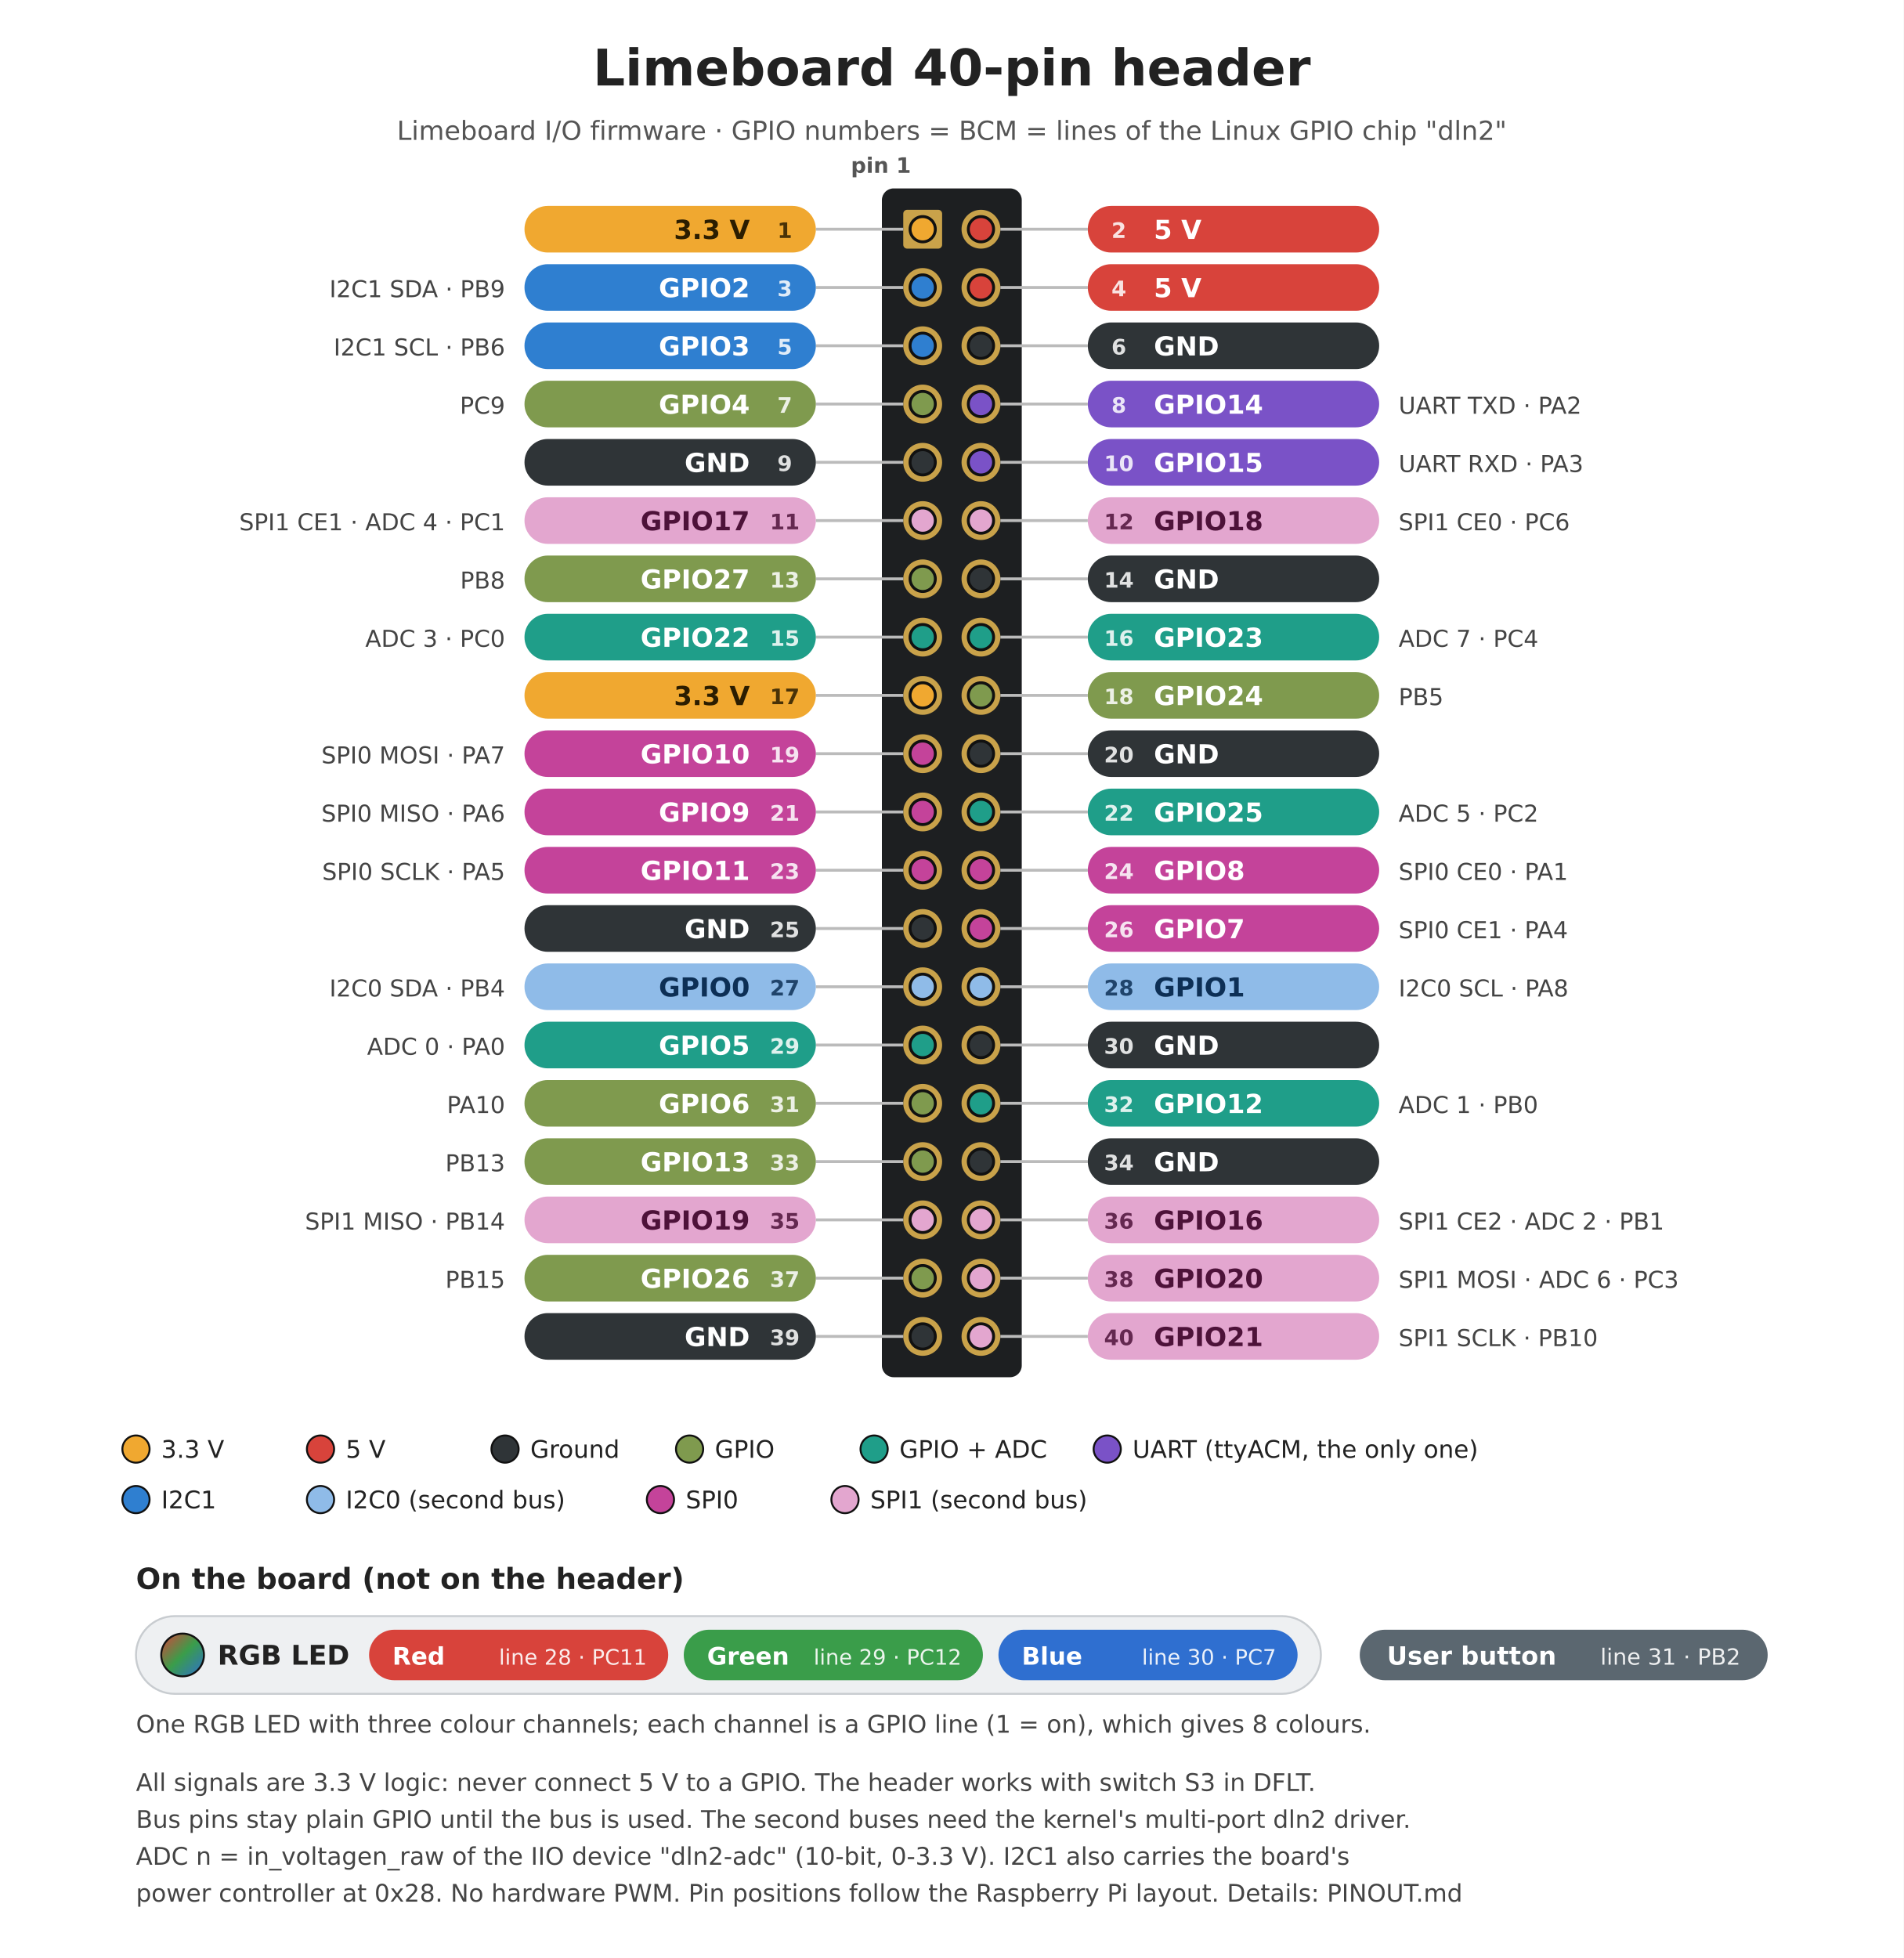
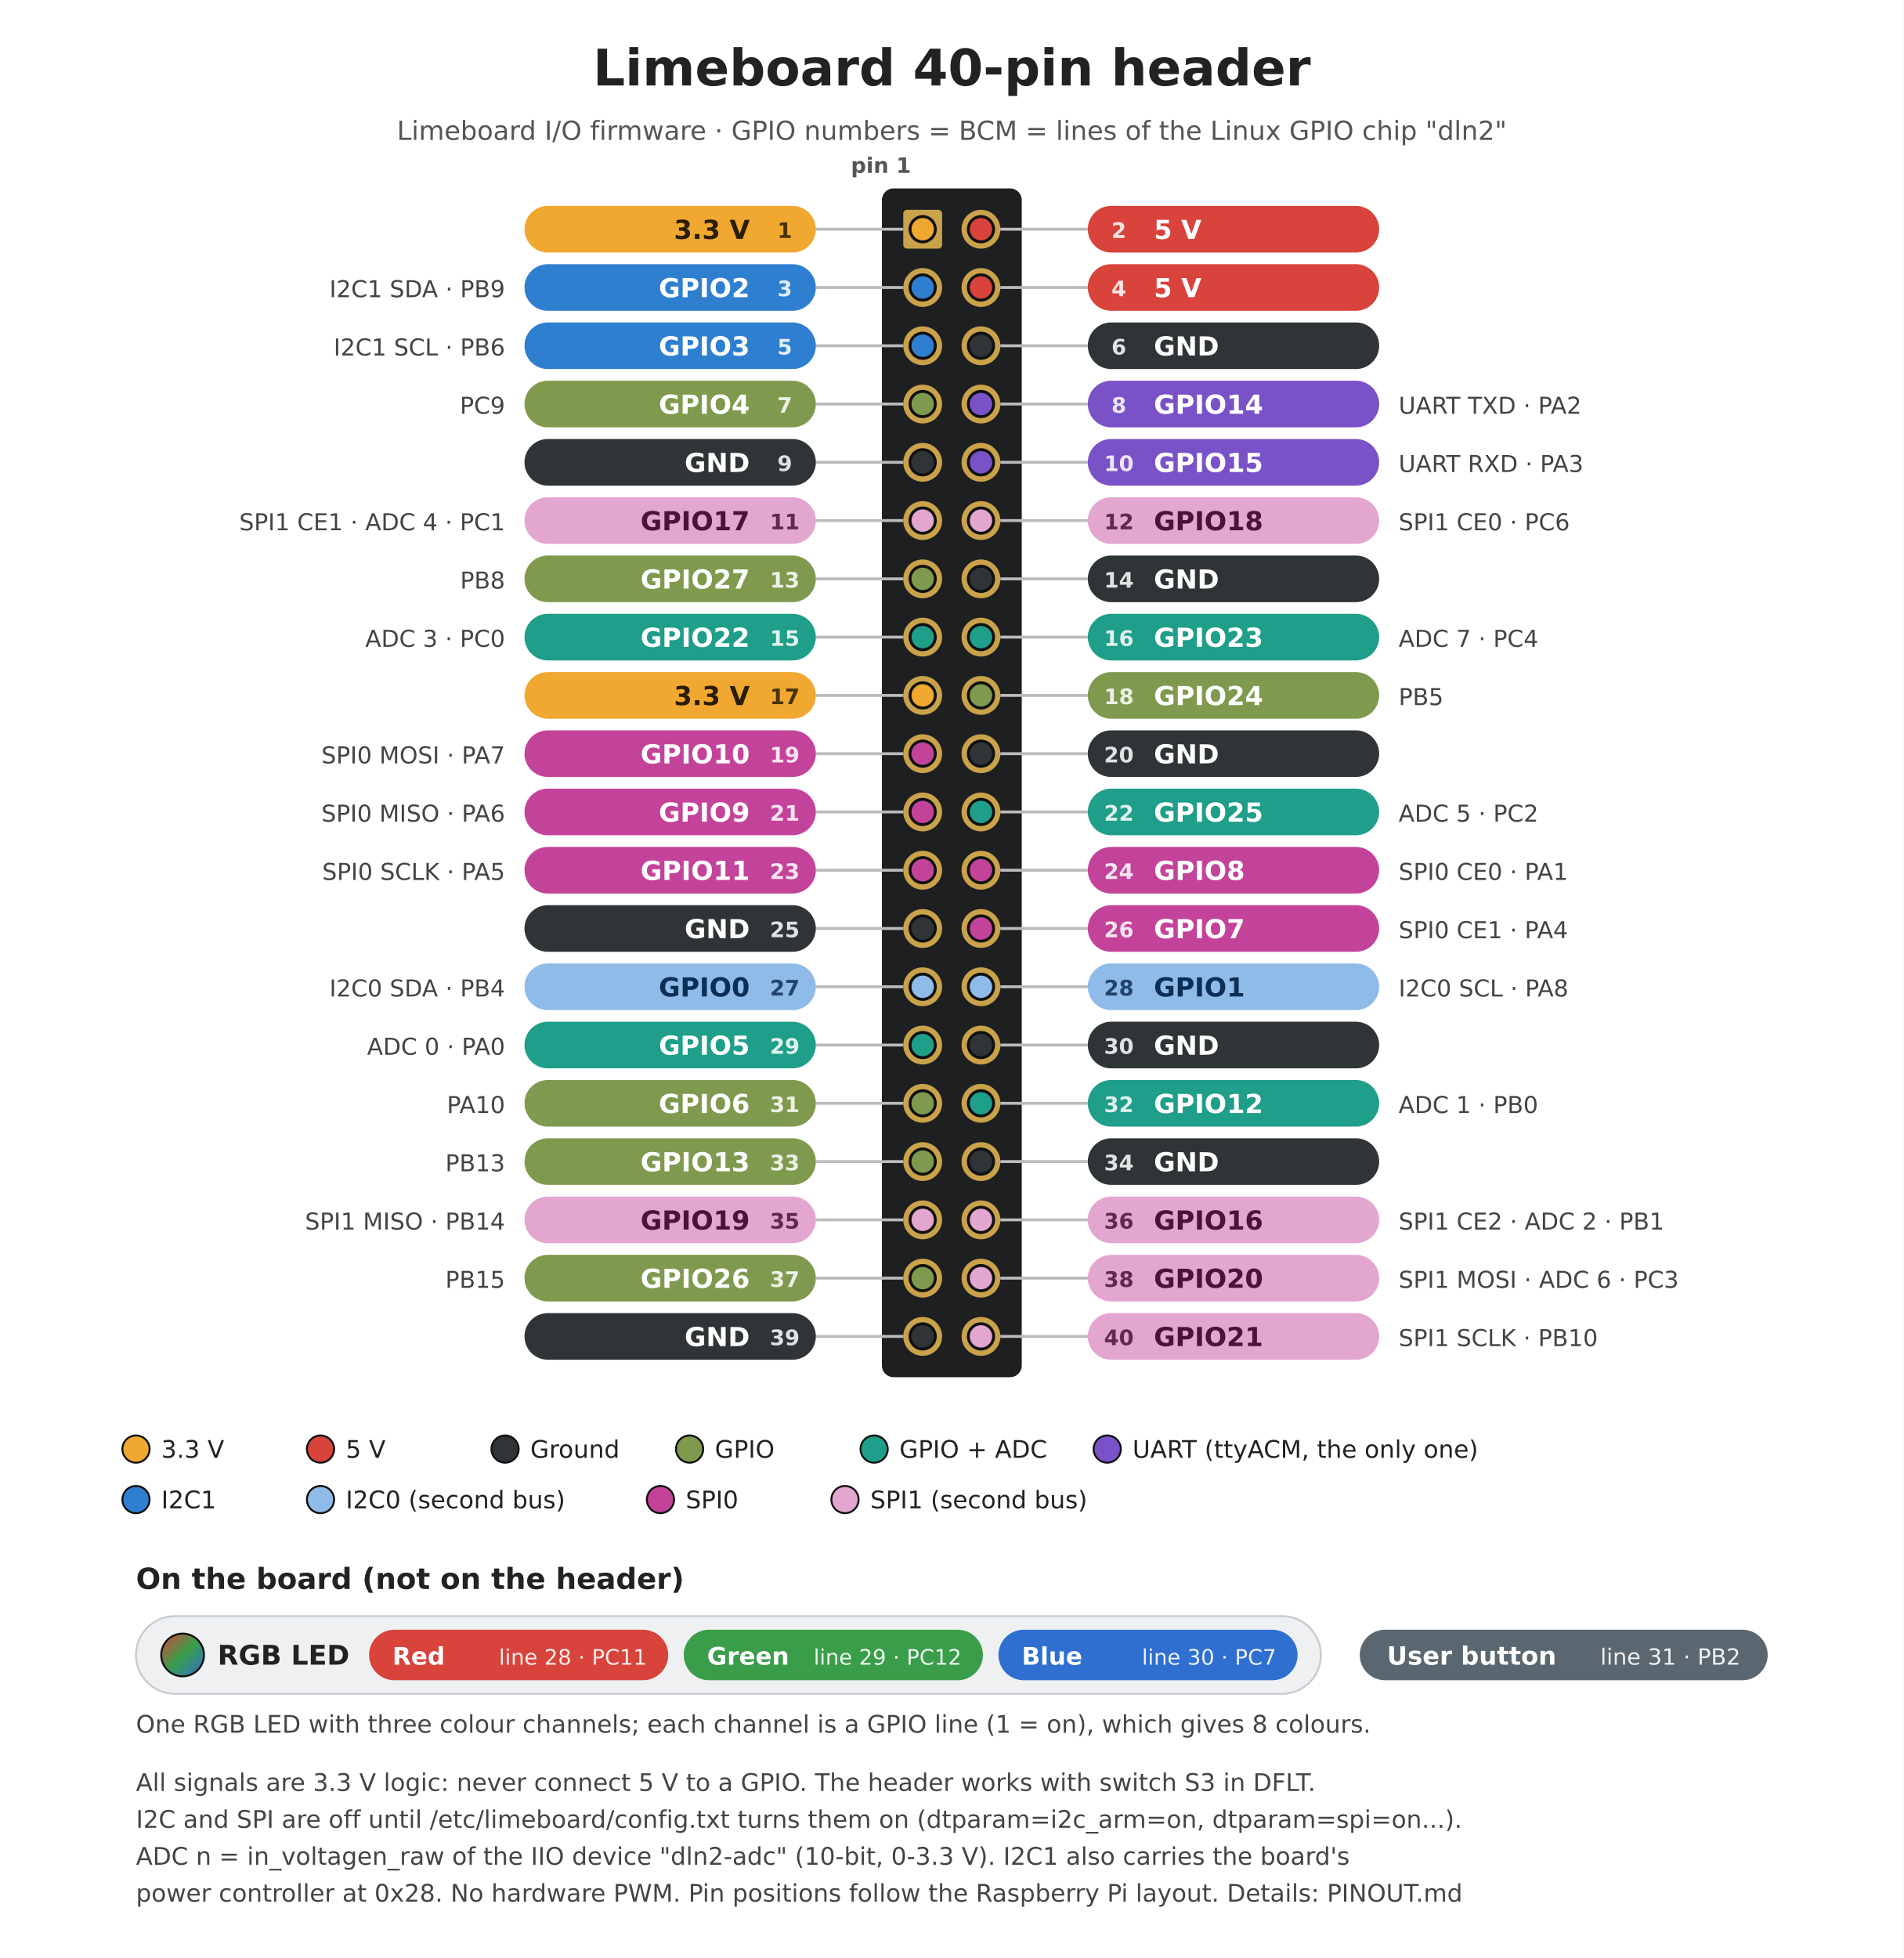
<svg xmlns="http://www.w3.org/2000/svg" width="980" height="1008" viewBox="0 0 980 1008">
  <rect width="980" height="1008" fill="#ffffff" />
  <text x="490" y="44" font-family="DejaVu Sans, Helvetica, Arial, sans-serif" font-size="26" font-weight="bold" text-anchor="middle" fill="#222">Limeboard 40-pin header</text>
  <text x="490" y="72" font-family="DejaVu Sans, Helvetica, Arial, sans-serif" font-size="13.5" font-weight="normal" text-anchor="middle" fill="#555">Limeboard I/O firmware · GPIO numbers = BCM = lines of the Linux GPIO chip "dln2"</text>
  <rect x="454.0" y="97.0" width="72" height="612" rx="6" fill="#1d1f21" />
  <text x="490" y="89.0" font-family="DejaVu Sans, Helvetica, Arial, sans-serif" font-size="11" font-weight="bold" text-anchor="end" fill="#555" dx="-21.0">pin 1</text>
  <rect x="465.0" y="108" width="20" height="20" rx="2" fill="#c9a24a" />
  <circle cx="475.0" cy="118" r="6.5" fill="#f0a830" stroke="#111" stroke-width="1.5" />
  <line x1="420.0" y1="118" x2="465.0" y2="118" stroke="#bbb" stroke-width="1.5" />
  <rect x="270.0" y="106" width="150" height="24" rx="12" fill="#f0a830" />
  <text x="404.0" y="122.5" font-family="DejaVu Sans, Helvetica, Arial, sans-serif" font-size="11" font-weight="bold" text-anchor="middle" fill="#2b1d00" opacity="0.85">1</text>
  <text x="386.0" y="123" font-family="DejaVu Sans, Helvetica, Arial, sans-serif" font-size="13.5" font-weight="bold" text-anchor="end" fill="#2b1d00">3.3 V</text>
  <circle cx="505.0" cy="118" r="10" fill="#c9a24a" />
  <circle cx="505.0" cy="118" r="6.5" fill="#d8433b" stroke="#111" stroke-width="1.5" />
  <line x1="515.0" y1="118" x2="560.0" y2="118" stroke="#bbb" stroke-width="1.5" />
  <rect x="560.0" y="106" width="150" height="24" rx="12" fill="#d8433b" />
  <text x="576.0" y="122.5" font-family="DejaVu Sans, Helvetica, Arial, sans-serif" font-size="11" font-weight="bold" text-anchor="middle" fill="#ffffff" opacity="0.85">2</text>
  <text x="594.0" y="123" font-family="DejaVu Sans, Helvetica, Arial, sans-serif" font-size="13.5" font-weight="bold" text-anchor="start" fill="#ffffff">5 V</text>
  <circle cx="475.0" cy="148" r="10" fill="#c9a24a" />
  <circle cx="475.0" cy="148" r="6.5" fill="#2f7fd0" stroke="#111" stroke-width="1.5" />
  <line x1="420.0" y1="148" x2="465.0" y2="148" stroke="#bbb" stroke-width="1.5" />
  <rect x="270.0" y="136" width="150" height="24" rx="12" fill="#2f7fd0" />
  <text x="404.0" y="152.5" font-family="DejaVu Sans, Helvetica, Arial, sans-serif" font-size="11" font-weight="bold" text-anchor="middle" fill="#ffffff" opacity="0.85">3</text>
  <text x="386.0" y="153" font-family="DejaVu Sans, Helvetica, Arial, sans-serif" font-size="13.5" font-weight="bold" text-anchor="end" fill="#ffffff">GPIO2</text>
  <text x="260.0" y="153" font-family="DejaVu Sans, Helvetica, Arial, sans-serif" font-size="12" font-weight="normal" text-anchor="end" fill="#444">I2C1 SDA · PB9</text>
  <circle cx="505.0" cy="148" r="10" fill="#c9a24a" />
  <circle cx="505.0" cy="148" r="6.5" fill="#d8433b" stroke="#111" stroke-width="1.5" />
  <line x1="515.0" y1="148" x2="560.0" y2="148" stroke="#bbb" stroke-width="1.5" />
  <rect x="560.0" y="136" width="150" height="24" rx="12" fill="#d8433b" />
  <text x="576.0" y="152.5" font-family="DejaVu Sans, Helvetica, Arial, sans-serif" font-size="11" font-weight="bold" text-anchor="middle" fill="#ffffff" opacity="0.85">4</text>
  <text x="594.0" y="153" font-family="DejaVu Sans, Helvetica, Arial, sans-serif" font-size="13.5" font-weight="bold" text-anchor="start" fill="#ffffff">5 V</text>
  <circle cx="475.0" cy="178" r="10" fill="#c9a24a" />
  <circle cx="475.0" cy="178" r="6.5" fill="#2f7fd0" stroke="#111" stroke-width="1.5" />
  <line x1="420.0" y1="178" x2="465.0" y2="178" stroke="#bbb" stroke-width="1.5" />
  <rect x="270.0" y="166" width="150" height="24" rx="12" fill="#2f7fd0" />
  <text x="404.0" y="182.5" font-family="DejaVu Sans, Helvetica, Arial, sans-serif" font-size="11" font-weight="bold" text-anchor="middle" fill="#ffffff" opacity="0.85">5</text>
  <text x="386.0" y="183" font-family="DejaVu Sans, Helvetica, Arial, sans-serif" font-size="13.5" font-weight="bold" text-anchor="end" fill="#ffffff">GPIO3</text>
  <text x="260.0" y="183" font-family="DejaVu Sans, Helvetica, Arial, sans-serif" font-size="12" font-weight="normal" text-anchor="end" fill="#444">I2C1 SCL · PB6</text>
  <circle cx="505.0" cy="178" r="10" fill="#c9a24a" />
  <circle cx="505.0" cy="178" r="6.5" fill="#2f3437" stroke="#111" stroke-width="1.5" />
  <line x1="515.0" y1="178" x2="560.0" y2="178" stroke="#bbb" stroke-width="1.5" />
  <rect x="560.0" y="166" width="150" height="24" rx="12" fill="#2f3437" />
  <text x="576.0" y="182.5" font-family="DejaVu Sans, Helvetica, Arial, sans-serif" font-size="11" font-weight="bold" text-anchor="middle" fill="#ffffff" opacity="0.85">6</text>
  <text x="594.0" y="183" font-family="DejaVu Sans, Helvetica, Arial, sans-serif" font-size="13.5" font-weight="bold" text-anchor="start" fill="#ffffff">GND</text>
  <circle cx="475.0" cy="208" r="10" fill="#c9a24a" />
  <circle cx="475.0" cy="208" r="6.5" fill="#7f9a4e" stroke="#111" stroke-width="1.5" />
  <line x1="420.0" y1="208" x2="465.0" y2="208" stroke="#bbb" stroke-width="1.5" />
  <rect x="270.0" y="196" width="150" height="24" rx="12" fill="#7f9a4e" />
  <text x="404.0" y="212.5" font-family="DejaVu Sans, Helvetica, Arial, sans-serif" font-size="11" font-weight="bold" text-anchor="middle" fill="#ffffff" opacity="0.85">7</text>
  <text x="386.0" y="213" font-family="DejaVu Sans, Helvetica, Arial, sans-serif" font-size="13.5" font-weight="bold" text-anchor="end" fill="#ffffff">GPIO4</text>
  <text x="260.0" y="213" font-family="DejaVu Sans, Helvetica, Arial, sans-serif" font-size="12" font-weight="normal" text-anchor="end" fill="#444">PC9</text>
  <circle cx="505.0" cy="208" r="10" fill="#c9a24a" />
  <circle cx="505.0" cy="208" r="6.5" fill="#7a52c7" stroke="#111" stroke-width="1.5" />
  <line x1="515.0" y1="208" x2="560.0" y2="208" stroke="#bbb" stroke-width="1.5" />
  <rect x="560.0" y="196" width="150" height="24" rx="12" fill="#7a52c7" />
  <text x="576.0" y="212.5" font-family="DejaVu Sans, Helvetica, Arial, sans-serif" font-size="11" font-weight="bold" text-anchor="middle" fill="#ffffff" opacity="0.85">8</text>
  <text x="594.0" y="213" font-family="DejaVu Sans, Helvetica, Arial, sans-serif" font-size="13.5" font-weight="bold" text-anchor="start" fill="#ffffff">GPIO14</text>
  <text x="720.0" y="213" font-family="DejaVu Sans, Helvetica, Arial, sans-serif" font-size="12" font-weight="normal" text-anchor="start" fill="#444">UART TXD · PA2</text>
  <circle cx="475.0" cy="238" r="10" fill="#c9a24a" />
  <circle cx="475.0" cy="238" r="6.5" fill="#2f3437" stroke="#111" stroke-width="1.5" />
  <line x1="420.0" y1="238" x2="465.0" y2="238" stroke="#bbb" stroke-width="1.5" />
  <rect x="270.0" y="226" width="150" height="24" rx="12" fill="#2f3437" />
  <text x="404.0" y="242.5" font-family="DejaVu Sans, Helvetica, Arial, sans-serif" font-size="11" font-weight="bold" text-anchor="middle" fill="#ffffff" opacity="0.85">9</text>
  <text x="386.0" y="243" font-family="DejaVu Sans, Helvetica, Arial, sans-serif" font-size="13.5" font-weight="bold" text-anchor="end" fill="#ffffff">GND</text>
  <circle cx="505.0" cy="238" r="10" fill="#c9a24a" />
  <circle cx="505.0" cy="238" r="6.5" fill="#7a52c7" stroke="#111" stroke-width="1.5" />
  <line x1="515.0" y1="238" x2="560.0" y2="238" stroke="#bbb" stroke-width="1.5" />
  <rect x="560.0" y="226" width="150" height="24" rx="12" fill="#7a52c7" />
  <text x="576.0" y="242.5" font-family="DejaVu Sans, Helvetica, Arial, sans-serif" font-size="11" font-weight="bold" text-anchor="middle" fill="#ffffff" opacity="0.85">10</text>
  <text x="594.0" y="243" font-family="DejaVu Sans, Helvetica, Arial, sans-serif" font-size="13.5" font-weight="bold" text-anchor="start" fill="#ffffff">GPIO15</text>
  <text x="720.0" y="243" font-family="DejaVu Sans, Helvetica, Arial, sans-serif" font-size="12" font-weight="normal" text-anchor="start" fill="#444">UART RXD · PA3</text>
  <circle cx="475.0" cy="268" r="10" fill="#c9a24a" />
  <circle cx="475.0" cy="268" r="6.5" fill="#e3a6cf" stroke="#111" stroke-width="1.5" />
  <line x1="420.0" y1="268" x2="465.0" y2="268" stroke="#bbb" stroke-width="1.5" />
  <rect x="270.0" y="256" width="150" height="24" rx="12" fill="#e3a6cf" />
  <text x="404.0" y="272.5" font-family="DejaVu Sans, Helvetica, Arial, sans-serif" font-size="11" font-weight="bold" text-anchor="middle" fill="#4d1239" opacity="0.85">11</text>
  <text x="386.0" y="273" font-family="DejaVu Sans, Helvetica, Arial, sans-serif" font-size="13.5" font-weight="bold" text-anchor="end" fill="#4d1239">GPIO17</text>
  <text x="260.0" y="273" font-family="DejaVu Sans, Helvetica, Arial, sans-serif" font-size="12" font-weight="normal" text-anchor="end" fill="#444">SPI1 CE1 · ADC 4 · PC1</text>
  <circle cx="505.0" cy="268" r="10" fill="#c9a24a" />
  <circle cx="505.0" cy="268" r="6.5" fill="#e3a6cf" stroke="#111" stroke-width="1.5" />
  <line x1="515.0" y1="268" x2="560.0" y2="268" stroke="#bbb" stroke-width="1.5" />
  <rect x="560.0" y="256" width="150" height="24" rx="12" fill="#e3a6cf" />
  <text x="576.0" y="272.5" font-family="DejaVu Sans, Helvetica, Arial, sans-serif" font-size="11" font-weight="bold" text-anchor="middle" fill="#4d1239" opacity="0.85">12</text>
  <text x="594.0" y="273" font-family="DejaVu Sans, Helvetica, Arial, sans-serif" font-size="13.5" font-weight="bold" text-anchor="start" fill="#4d1239">GPIO18</text>
  <text x="720.0" y="273" font-family="DejaVu Sans, Helvetica, Arial, sans-serif" font-size="12" font-weight="normal" text-anchor="start" fill="#444">SPI1 CE0 · PC6</text>
  <circle cx="475.0" cy="298" r="10" fill="#c9a24a" />
  <circle cx="475.0" cy="298" r="6.5" fill="#7f9a4e" stroke="#111" stroke-width="1.5" />
  <line x1="420.0" y1="298" x2="465.0" y2="298" stroke="#bbb" stroke-width="1.5" />
  <rect x="270.0" y="286" width="150" height="24" rx="12" fill="#7f9a4e" />
  <text x="404.0" y="302.5" font-family="DejaVu Sans, Helvetica, Arial, sans-serif" font-size="11" font-weight="bold" text-anchor="middle" fill="#ffffff" opacity="0.85">13</text>
  <text x="386.0" y="303" font-family="DejaVu Sans, Helvetica, Arial, sans-serif" font-size="13.5" font-weight="bold" text-anchor="end" fill="#ffffff">GPIO27</text>
  <text x="260.0" y="303" font-family="DejaVu Sans, Helvetica, Arial, sans-serif" font-size="12" font-weight="normal" text-anchor="end" fill="#444">PB8</text>
  <circle cx="505.0" cy="298" r="10" fill="#c9a24a" />
  <circle cx="505.0" cy="298" r="6.5" fill="#2f3437" stroke="#111" stroke-width="1.5" />
  <line x1="515.0" y1="298" x2="560.0" y2="298" stroke="#bbb" stroke-width="1.5" />
  <rect x="560.0" y="286" width="150" height="24" rx="12" fill="#2f3437" />
  <text x="576.0" y="302.5" font-family="DejaVu Sans, Helvetica, Arial, sans-serif" font-size="11" font-weight="bold" text-anchor="middle" fill="#ffffff" opacity="0.85">14</text>
  <text x="594.0" y="303" font-family="DejaVu Sans, Helvetica, Arial, sans-serif" font-size="13.5" font-weight="bold" text-anchor="start" fill="#ffffff">GND</text>
  <circle cx="475.0" cy="328" r="10" fill="#c9a24a" />
  <circle cx="475.0" cy="328" r="6.5" fill="#1f9e89" stroke="#111" stroke-width="1.5" />
  <line x1="420.0" y1="328" x2="465.0" y2="328" stroke="#bbb" stroke-width="1.5" />
  <rect x="270.0" y="316" width="150" height="24" rx="12" fill="#1f9e89" />
  <text x="404.0" y="332.5" font-family="DejaVu Sans, Helvetica, Arial, sans-serif" font-size="11" font-weight="bold" text-anchor="middle" fill="#ffffff" opacity="0.85">15</text>
  <text x="386.0" y="333" font-family="DejaVu Sans, Helvetica, Arial, sans-serif" font-size="13.5" font-weight="bold" text-anchor="end" fill="#ffffff">GPIO22</text>
  <text x="260.0" y="333" font-family="DejaVu Sans, Helvetica, Arial, sans-serif" font-size="12" font-weight="normal" text-anchor="end" fill="#444">ADC 3 · PC0</text>
  <circle cx="505.0" cy="328" r="10" fill="#c9a24a" />
  <circle cx="505.0" cy="328" r="6.5" fill="#1f9e89" stroke="#111" stroke-width="1.5" />
  <line x1="515.0" y1="328" x2="560.0" y2="328" stroke="#bbb" stroke-width="1.5" />
  <rect x="560.0" y="316" width="150" height="24" rx="12" fill="#1f9e89" />
  <text x="576.0" y="332.5" font-family="DejaVu Sans, Helvetica, Arial, sans-serif" font-size="11" font-weight="bold" text-anchor="middle" fill="#ffffff" opacity="0.85">16</text>
  <text x="594.0" y="333" font-family="DejaVu Sans, Helvetica, Arial, sans-serif" font-size="13.5" font-weight="bold" text-anchor="start" fill="#ffffff">GPIO23</text>
  <text x="720.0" y="333" font-family="DejaVu Sans, Helvetica, Arial, sans-serif" font-size="12" font-weight="normal" text-anchor="start" fill="#444">ADC 7 · PC4</text>
  <circle cx="475.0" cy="358" r="10" fill="#c9a24a" />
  <circle cx="475.0" cy="358" r="6.5" fill="#f0a830" stroke="#111" stroke-width="1.5" />
  <line x1="420.0" y1="358" x2="465.0" y2="358" stroke="#bbb" stroke-width="1.5" />
  <rect x="270.0" y="346" width="150" height="24" rx="12" fill="#f0a830" />
  <text x="404.0" y="362.5" font-family="DejaVu Sans, Helvetica, Arial, sans-serif" font-size="11" font-weight="bold" text-anchor="middle" fill="#2b1d00" opacity="0.85">17</text>
  <text x="386.0" y="363" font-family="DejaVu Sans, Helvetica, Arial, sans-serif" font-size="13.5" font-weight="bold" text-anchor="end" fill="#2b1d00">3.3 V</text>
  <circle cx="505.0" cy="358" r="10" fill="#c9a24a" />
  <circle cx="505.0" cy="358" r="6.5" fill="#7f9a4e" stroke="#111" stroke-width="1.5" />
  <line x1="515.0" y1="358" x2="560.0" y2="358" stroke="#bbb" stroke-width="1.5" />
  <rect x="560.0" y="346" width="150" height="24" rx="12" fill="#7f9a4e" />
  <text x="576.0" y="362.5" font-family="DejaVu Sans, Helvetica, Arial, sans-serif" font-size="11" font-weight="bold" text-anchor="middle" fill="#ffffff" opacity="0.85">18</text>
  <text x="594.0" y="363" font-family="DejaVu Sans, Helvetica, Arial, sans-serif" font-size="13.5" font-weight="bold" text-anchor="start" fill="#ffffff">GPIO24</text>
  <text x="720.0" y="363" font-family="DejaVu Sans, Helvetica, Arial, sans-serif" font-size="12" font-weight="normal" text-anchor="start" fill="#444">PB5</text>
  <circle cx="475.0" cy="388" r="10" fill="#c9a24a" />
  <circle cx="475.0" cy="388" r="6.5" fill="#c4439a" stroke="#111" stroke-width="1.5" />
  <line x1="420.0" y1="388" x2="465.0" y2="388" stroke="#bbb" stroke-width="1.5" />
  <rect x="270.0" y="376" width="150" height="24" rx="12" fill="#c4439a" />
  <text x="404.0" y="392.5" font-family="DejaVu Sans, Helvetica, Arial, sans-serif" font-size="11" font-weight="bold" text-anchor="middle" fill="#ffffff" opacity="0.85">19</text>
  <text x="386.0" y="393" font-family="DejaVu Sans, Helvetica, Arial, sans-serif" font-size="13.5" font-weight="bold" text-anchor="end" fill="#ffffff">GPIO10</text>
  <text x="260.0" y="393" font-family="DejaVu Sans, Helvetica, Arial, sans-serif" font-size="12" font-weight="normal" text-anchor="end" fill="#444">SPI0 MOSI · PA7</text>
  <circle cx="505.0" cy="388" r="10" fill="#c9a24a" />
  <circle cx="505.0" cy="388" r="6.5" fill="#2f3437" stroke="#111" stroke-width="1.5" />
  <line x1="515.0" y1="388" x2="560.0" y2="388" stroke="#bbb" stroke-width="1.5" />
  <rect x="560.0" y="376" width="150" height="24" rx="12" fill="#2f3437" />
  <text x="576.0" y="392.5" font-family="DejaVu Sans, Helvetica, Arial, sans-serif" font-size="11" font-weight="bold" text-anchor="middle" fill="#ffffff" opacity="0.85">20</text>
  <text x="594.0" y="393" font-family="DejaVu Sans, Helvetica, Arial, sans-serif" font-size="13.5" font-weight="bold" text-anchor="start" fill="#ffffff">GND</text>
  <circle cx="475.0" cy="418" r="10" fill="#c9a24a" />
  <circle cx="475.0" cy="418" r="6.5" fill="#c4439a" stroke="#111" stroke-width="1.5" />
  <line x1="420.0" y1="418" x2="465.0" y2="418" stroke="#bbb" stroke-width="1.5" />
  <rect x="270.0" y="406" width="150" height="24" rx="12" fill="#c4439a" />
  <text x="404.0" y="422.5" font-family="DejaVu Sans, Helvetica, Arial, sans-serif" font-size="11" font-weight="bold" text-anchor="middle" fill="#ffffff" opacity="0.85">21</text>
  <text x="386.0" y="423" font-family="DejaVu Sans, Helvetica, Arial, sans-serif" font-size="13.5" font-weight="bold" text-anchor="end" fill="#ffffff">GPIO9</text>
  <text x="260.0" y="423" font-family="DejaVu Sans, Helvetica, Arial, sans-serif" font-size="12" font-weight="normal" text-anchor="end" fill="#444">SPI0 MISO · PA6</text>
  <circle cx="505.0" cy="418" r="10" fill="#c9a24a" />
  <circle cx="505.0" cy="418" r="6.5" fill="#1f9e89" stroke="#111" stroke-width="1.5" />
  <line x1="515.0" y1="418" x2="560.0" y2="418" stroke="#bbb" stroke-width="1.5" />
  <rect x="560.0" y="406" width="150" height="24" rx="12" fill="#1f9e89" />
  <text x="576.0" y="422.5" font-family="DejaVu Sans, Helvetica, Arial, sans-serif" font-size="11" font-weight="bold" text-anchor="middle" fill="#ffffff" opacity="0.85">22</text>
  <text x="594.0" y="423" font-family="DejaVu Sans, Helvetica, Arial, sans-serif" font-size="13.5" font-weight="bold" text-anchor="start" fill="#ffffff">GPIO25</text>
  <text x="720.0" y="423" font-family="DejaVu Sans, Helvetica, Arial, sans-serif" font-size="12" font-weight="normal" text-anchor="start" fill="#444">ADC 5 · PC2</text>
  <circle cx="475.0" cy="448" r="10" fill="#c9a24a" />
  <circle cx="475.0" cy="448" r="6.5" fill="#c4439a" stroke="#111" stroke-width="1.5" />
  <line x1="420.0" y1="448" x2="465.0" y2="448" stroke="#bbb" stroke-width="1.5" />
  <rect x="270.0" y="436" width="150" height="24" rx="12" fill="#c4439a" />
  <text x="404.0" y="452.5" font-family="DejaVu Sans, Helvetica, Arial, sans-serif" font-size="11" font-weight="bold" text-anchor="middle" fill="#ffffff" opacity="0.85">23</text>
  <text x="386.0" y="453" font-family="DejaVu Sans, Helvetica, Arial, sans-serif" font-size="13.5" font-weight="bold" text-anchor="end" fill="#ffffff">GPIO11</text>
  <text x="260.0" y="453" font-family="DejaVu Sans, Helvetica, Arial, sans-serif" font-size="12" font-weight="normal" text-anchor="end" fill="#444">SPI0 SCLK · PA5</text>
  <circle cx="505.0" cy="448" r="10" fill="#c9a24a" />
  <circle cx="505.0" cy="448" r="6.5" fill="#c4439a" stroke="#111" stroke-width="1.5" />
  <line x1="515.0" y1="448" x2="560.0" y2="448" stroke="#bbb" stroke-width="1.5" />
  <rect x="560.0" y="436" width="150" height="24" rx="12" fill="#c4439a" />
  <text x="576.0" y="452.5" font-family="DejaVu Sans, Helvetica, Arial, sans-serif" font-size="11" font-weight="bold" text-anchor="middle" fill="#ffffff" opacity="0.85">24</text>
  <text x="594.0" y="453" font-family="DejaVu Sans, Helvetica, Arial, sans-serif" font-size="13.5" font-weight="bold" text-anchor="start" fill="#ffffff">GPIO8</text>
  <text x="720.0" y="453" font-family="DejaVu Sans, Helvetica, Arial, sans-serif" font-size="12" font-weight="normal" text-anchor="start" fill="#444">SPI0 CE0 · PA1</text>
  <circle cx="475.0" cy="478" r="10" fill="#c9a24a" />
  <circle cx="475.0" cy="478" r="6.5" fill="#2f3437" stroke="#111" stroke-width="1.5" />
  <line x1="420.0" y1="478" x2="465.0" y2="478" stroke="#bbb" stroke-width="1.5" />
  <rect x="270.0" y="466" width="150" height="24" rx="12" fill="#2f3437" />
  <text x="404.0" y="482.5" font-family="DejaVu Sans, Helvetica, Arial, sans-serif" font-size="11" font-weight="bold" text-anchor="middle" fill="#ffffff" opacity="0.85">25</text>
  <text x="386.0" y="483" font-family="DejaVu Sans, Helvetica, Arial, sans-serif" font-size="13.5" font-weight="bold" text-anchor="end" fill="#ffffff">GND</text>
  <circle cx="505.0" cy="478" r="10" fill="#c9a24a" />
  <circle cx="505.0" cy="478" r="6.5" fill="#c4439a" stroke="#111" stroke-width="1.5" />
  <line x1="515.0" y1="478" x2="560.0" y2="478" stroke="#bbb" stroke-width="1.5" />
  <rect x="560.0" y="466" width="150" height="24" rx="12" fill="#c4439a" />
  <text x="576.0" y="482.5" font-family="DejaVu Sans, Helvetica, Arial, sans-serif" font-size="11" font-weight="bold" text-anchor="middle" fill="#ffffff" opacity="0.85">26</text>
  <text x="594.0" y="483" font-family="DejaVu Sans, Helvetica, Arial, sans-serif" font-size="13.5" font-weight="bold" text-anchor="start" fill="#ffffff">GPIO7</text>
  <text x="720.0" y="483" font-family="DejaVu Sans, Helvetica, Arial, sans-serif" font-size="12" font-weight="normal" text-anchor="start" fill="#444">SPI0 CE1 · PA4</text>
  <circle cx="475.0" cy="508" r="10" fill="#c9a24a" />
  <circle cx="475.0" cy="508" r="6.5" fill="#8fbbe8" stroke="#111" stroke-width="1.5" />
  <line x1="420.0" y1="508" x2="465.0" y2="508" stroke="#bbb" stroke-width="1.5" />
  <rect x="270.0" y="496" width="150" height="24" rx="12" fill="#8fbbe8" />
  <text x="404.0" y="512.5" font-family="DejaVu Sans, Helvetica, Arial, sans-serif" font-size="11" font-weight="bold" text-anchor="middle" fill="#0d2f55" opacity="0.85">27</text>
  <text x="386.0" y="513" font-family="DejaVu Sans, Helvetica, Arial, sans-serif" font-size="13.5" font-weight="bold" text-anchor="end" fill="#0d2f55">GPIO0</text>
  <text x="260.0" y="513" font-family="DejaVu Sans, Helvetica, Arial, sans-serif" font-size="12" font-weight="normal" text-anchor="end" fill="#444">I2C0 SDA · PB4</text>
  <circle cx="505.0" cy="508" r="10" fill="#c9a24a" />
  <circle cx="505.0" cy="508" r="6.5" fill="#8fbbe8" stroke="#111" stroke-width="1.5" />
  <line x1="515.0" y1="508" x2="560.0" y2="508" stroke="#bbb" stroke-width="1.5" />
  <rect x="560.0" y="496" width="150" height="24" rx="12" fill="#8fbbe8" />
  <text x="576.0" y="512.5" font-family="DejaVu Sans, Helvetica, Arial, sans-serif" font-size="11" font-weight="bold" text-anchor="middle" fill="#0d2f55" opacity="0.85">28</text>
  <text x="594.0" y="513" font-family="DejaVu Sans, Helvetica, Arial, sans-serif" font-size="13.5" font-weight="bold" text-anchor="start" fill="#0d2f55">GPIO1</text>
  <text x="720.0" y="513" font-family="DejaVu Sans, Helvetica, Arial, sans-serif" font-size="12" font-weight="normal" text-anchor="start" fill="#444">I2C0 SCL · PA8</text>
  <circle cx="475.0" cy="538" r="10" fill="#c9a24a" />
  <circle cx="475.0" cy="538" r="6.5" fill="#1f9e89" stroke="#111" stroke-width="1.5" />
  <line x1="420.0" y1="538" x2="465.0" y2="538" stroke="#bbb" stroke-width="1.5" />
  <rect x="270.0" y="526" width="150" height="24" rx="12" fill="#1f9e89" />
  <text x="404.0" y="542.5" font-family="DejaVu Sans, Helvetica, Arial, sans-serif" font-size="11" font-weight="bold" text-anchor="middle" fill="#ffffff" opacity="0.85">29</text>
  <text x="386.0" y="543" font-family="DejaVu Sans, Helvetica, Arial, sans-serif" font-size="13.5" font-weight="bold" text-anchor="end" fill="#ffffff">GPIO5</text>
  <text x="260.0" y="543" font-family="DejaVu Sans, Helvetica, Arial, sans-serif" font-size="12" font-weight="normal" text-anchor="end" fill="#444">ADC 0 · PA0</text>
  <circle cx="505.0" cy="538" r="10" fill="#c9a24a" />
  <circle cx="505.0" cy="538" r="6.5" fill="#2f3437" stroke="#111" stroke-width="1.5" />
  <line x1="515.0" y1="538" x2="560.0" y2="538" stroke="#bbb" stroke-width="1.5" />
  <rect x="560.0" y="526" width="150" height="24" rx="12" fill="#2f3437" />
  <text x="576.0" y="542.5" font-family="DejaVu Sans, Helvetica, Arial, sans-serif" font-size="11" font-weight="bold" text-anchor="middle" fill="#ffffff" opacity="0.85">30</text>
  <text x="594.0" y="543" font-family="DejaVu Sans, Helvetica, Arial, sans-serif" font-size="13.5" font-weight="bold" text-anchor="start" fill="#ffffff">GND</text>
  <circle cx="475.0" cy="568" r="10" fill="#c9a24a" />
  <circle cx="475.0" cy="568" r="6.5" fill="#7f9a4e" stroke="#111" stroke-width="1.5" />
  <line x1="420.0" y1="568" x2="465.0" y2="568" stroke="#bbb" stroke-width="1.5" />
  <rect x="270.0" y="556" width="150" height="24" rx="12" fill="#7f9a4e" />
  <text x="404.0" y="572.5" font-family="DejaVu Sans, Helvetica, Arial, sans-serif" font-size="11" font-weight="bold" text-anchor="middle" fill="#ffffff" opacity="0.85">31</text>
  <text x="386.0" y="573" font-family="DejaVu Sans, Helvetica, Arial, sans-serif" font-size="13.5" font-weight="bold" text-anchor="end" fill="#ffffff">GPIO6</text>
  <text x="260.0" y="573" font-family="DejaVu Sans, Helvetica, Arial, sans-serif" font-size="12" font-weight="normal" text-anchor="end" fill="#444">PA10</text>
  <circle cx="505.0" cy="568" r="10" fill="#c9a24a" />
  <circle cx="505.0" cy="568" r="6.5" fill="#1f9e89" stroke="#111" stroke-width="1.5" />
  <line x1="515.0" y1="568" x2="560.0" y2="568" stroke="#bbb" stroke-width="1.5" />
  <rect x="560.0" y="556" width="150" height="24" rx="12" fill="#1f9e89" />
  <text x="576.0" y="572.5" font-family="DejaVu Sans, Helvetica, Arial, sans-serif" font-size="11" font-weight="bold" text-anchor="middle" fill="#ffffff" opacity="0.85">32</text>
  <text x="594.0" y="573" font-family="DejaVu Sans, Helvetica, Arial, sans-serif" font-size="13.5" font-weight="bold" text-anchor="start" fill="#ffffff">GPIO12</text>
  <text x="720.0" y="573" font-family="DejaVu Sans, Helvetica, Arial, sans-serif" font-size="12" font-weight="normal" text-anchor="start" fill="#444">ADC 1 · PB0</text>
  <circle cx="475.0" cy="598" r="10" fill="#c9a24a" />
  <circle cx="475.0" cy="598" r="6.5" fill="#7f9a4e" stroke="#111" stroke-width="1.5" />
  <line x1="420.0" y1="598" x2="465.0" y2="598" stroke="#bbb" stroke-width="1.5" />
  <rect x="270.0" y="586" width="150" height="24" rx="12" fill="#7f9a4e" />
  <text x="404.0" y="602.5" font-family="DejaVu Sans, Helvetica, Arial, sans-serif" font-size="11" font-weight="bold" text-anchor="middle" fill="#ffffff" opacity="0.85">33</text>
  <text x="386.0" y="603" font-family="DejaVu Sans, Helvetica, Arial, sans-serif" font-size="13.5" font-weight="bold" text-anchor="end" fill="#ffffff">GPIO13</text>
  <text x="260.0" y="603" font-family="DejaVu Sans, Helvetica, Arial, sans-serif" font-size="12" font-weight="normal" text-anchor="end" fill="#444">PB13</text>
  <circle cx="505.0" cy="598" r="10" fill="#c9a24a" />
  <circle cx="505.0" cy="598" r="6.5" fill="#2f3437" stroke="#111" stroke-width="1.5" />
  <line x1="515.0" y1="598" x2="560.0" y2="598" stroke="#bbb" stroke-width="1.5" />
  <rect x="560.0" y="586" width="150" height="24" rx="12" fill="#2f3437" />
  <text x="576.0" y="602.5" font-family="DejaVu Sans, Helvetica, Arial, sans-serif" font-size="11" font-weight="bold" text-anchor="middle" fill="#ffffff" opacity="0.85">34</text>
  <text x="594.0" y="603" font-family="DejaVu Sans, Helvetica, Arial, sans-serif" font-size="13.5" font-weight="bold" text-anchor="start" fill="#ffffff">GND</text>
  <circle cx="475.0" cy="628" r="10" fill="#c9a24a" />
  <circle cx="475.0" cy="628" r="6.5" fill="#e3a6cf" stroke="#111" stroke-width="1.5" />
  <line x1="420.0" y1="628" x2="465.0" y2="628" stroke="#bbb" stroke-width="1.5" />
  <rect x="270.0" y="616" width="150" height="24" rx="12" fill="#e3a6cf" />
  <text x="404.0" y="632.5" font-family="DejaVu Sans, Helvetica, Arial, sans-serif" font-size="11" font-weight="bold" text-anchor="middle" fill="#4d1239" opacity="0.85">35</text>
  <text x="386.0" y="633" font-family="DejaVu Sans, Helvetica, Arial, sans-serif" font-size="13.5" font-weight="bold" text-anchor="end" fill="#4d1239">GPIO19</text>
  <text x="260.0" y="633" font-family="DejaVu Sans, Helvetica, Arial, sans-serif" font-size="12" font-weight="normal" text-anchor="end" fill="#444">SPI1 MISO · PB14</text>
  <circle cx="505.0" cy="628" r="10" fill="#c9a24a" />
  <circle cx="505.0" cy="628" r="6.5" fill="#e3a6cf" stroke="#111" stroke-width="1.5" />
  <line x1="515.0" y1="628" x2="560.0" y2="628" stroke="#bbb" stroke-width="1.5" />
  <rect x="560.0" y="616" width="150" height="24" rx="12" fill="#e3a6cf" />
  <text x="576.0" y="632.5" font-family="DejaVu Sans, Helvetica, Arial, sans-serif" font-size="11" font-weight="bold" text-anchor="middle" fill="#4d1239" opacity="0.85">36</text>
  <text x="594.0" y="633" font-family="DejaVu Sans, Helvetica, Arial, sans-serif" font-size="13.5" font-weight="bold" text-anchor="start" fill="#4d1239">GPIO16</text>
  <text x="720.0" y="633" font-family="DejaVu Sans, Helvetica, Arial, sans-serif" font-size="12" font-weight="normal" text-anchor="start" fill="#444">SPI1 CE2 · ADC 2 · PB1</text>
  <circle cx="475.0" cy="658" r="10" fill="#c9a24a" />
  <circle cx="475.0" cy="658" r="6.5" fill="#7f9a4e" stroke="#111" stroke-width="1.5" />
  <line x1="420.0" y1="658" x2="465.0" y2="658" stroke="#bbb" stroke-width="1.5" />
  <rect x="270.0" y="646" width="150" height="24" rx="12" fill="#7f9a4e" />
  <text x="404.0" y="662.5" font-family="DejaVu Sans, Helvetica, Arial, sans-serif" font-size="11" font-weight="bold" text-anchor="middle" fill="#ffffff" opacity="0.85">37</text>
  <text x="386.0" y="663" font-family="DejaVu Sans, Helvetica, Arial, sans-serif" font-size="13.5" font-weight="bold" text-anchor="end" fill="#ffffff">GPIO26</text>
  <text x="260.0" y="663" font-family="DejaVu Sans, Helvetica, Arial, sans-serif" font-size="12" font-weight="normal" text-anchor="end" fill="#444">PB15</text>
  <circle cx="505.0" cy="658" r="10" fill="#c9a24a" />
  <circle cx="505.0" cy="658" r="6.5" fill="#e3a6cf" stroke="#111" stroke-width="1.5" />
  <line x1="515.0" y1="658" x2="560.0" y2="658" stroke="#bbb" stroke-width="1.5" />
  <rect x="560.0" y="646" width="150" height="24" rx="12" fill="#e3a6cf" />
  <text x="576.0" y="662.5" font-family="DejaVu Sans, Helvetica, Arial, sans-serif" font-size="11" font-weight="bold" text-anchor="middle" fill="#4d1239" opacity="0.85">38</text>
  <text x="594.0" y="663" font-family="DejaVu Sans, Helvetica, Arial, sans-serif" font-size="13.5" font-weight="bold" text-anchor="start" fill="#4d1239">GPIO20</text>
  <text x="720.0" y="663" font-family="DejaVu Sans, Helvetica, Arial, sans-serif" font-size="12" font-weight="normal" text-anchor="start" fill="#444">SPI1 MOSI · ADC 6 · PC3</text>
  <circle cx="475.0" cy="688" r="10" fill="#c9a24a" />
  <circle cx="475.0" cy="688" r="6.5" fill="#2f3437" stroke="#111" stroke-width="1.5" />
  <line x1="420.0" y1="688" x2="465.0" y2="688" stroke="#bbb" stroke-width="1.5" />
  <rect x="270.0" y="676" width="150" height="24" rx="12" fill="#2f3437" />
  <text x="404.0" y="692.5" font-family="DejaVu Sans, Helvetica, Arial, sans-serif" font-size="11" font-weight="bold" text-anchor="middle" fill="#ffffff" opacity="0.85">39</text>
  <text x="386.0" y="693" font-family="DejaVu Sans, Helvetica, Arial, sans-serif" font-size="13.5" font-weight="bold" text-anchor="end" fill="#ffffff">GND</text>
  <circle cx="505.0" cy="688" r="10" fill="#c9a24a" />
  <circle cx="505.0" cy="688" r="6.5" fill="#e3a6cf" stroke="#111" stroke-width="1.5" />
  <line x1="515.0" y1="688" x2="560.0" y2="688" stroke="#bbb" stroke-width="1.5" />
  <rect x="560.0" y="676" width="150" height="24" rx="12" fill="#e3a6cf" />
  <text x="576.0" y="692.5" font-family="DejaVu Sans, Helvetica, Arial, sans-serif" font-size="11" font-weight="bold" text-anchor="middle" fill="#4d1239" opacity="0.85">40</text>
  <text x="594.0" y="693" font-family="DejaVu Sans, Helvetica, Arial, sans-serif" font-size="13.5" font-weight="bold" text-anchor="start" fill="#4d1239">GPIO21</text>
  <text x="720.0" y="693" font-family="DejaVu Sans, Helvetica, Arial, sans-serif" font-size="12" font-weight="normal" text-anchor="start" fill="#444">SPI1 SCLK · PB10</text>
  <circle cx="70" cy="746" r="7" fill="#f0a830" stroke="#111" stroke-width="1" />
  <text x="83" y="750.5" font-family="DejaVu Sans, Helvetica, Arial, sans-serif" font-size="12.5" font-weight="normal" text-anchor="start" fill="#222">3.3 V</text>
  <circle cx="165" cy="746" r="7" fill="#d8433b" stroke="#111" stroke-width="1" />
  <text x="178" y="750.5" font-family="DejaVu Sans, Helvetica, Arial, sans-serif" font-size="12.5" font-weight="normal" text-anchor="start" fill="#222">5 V</text>
  <circle cx="260" cy="746" r="7" fill="#2f3437" stroke="#111" stroke-width="1" />
  <text x="273" y="750.5" font-family="DejaVu Sans, Helvetica, Arial, sans-serif" font-size="12.5" font-weight="normal" text-anchor="start" fill="#222">Ground</text>
  <circle cx="355" cy="746" r="7" fill="#7f9a4e" stroke="#111" stroke-width="1" />
  <text x="368" y="750.5" font-family="DejaVu Sans, Helvetica, Arial, sans-serif" font-size="12.5" font-weight="normal" text-anchor="start" fill="#222">GPIO</text>
  <circle cx="450" cy="746" r="7" fill="#1f9e89" stroke="#111" stroke-width="1" />
  <text x="463" y="750.5" font-family="DejaVu Sans, Helvetica, Arial, sans-serif" font-size="12.5" font-weight="normal" text-anchor="start" fill="#222">GPIO + ADC</text>
  <circle cx="570" cy="746" r="7" fill="#7a52c7" stroke="#111" stroke-width="1" />
  <text x="583" y="750.5" font-family="DejaVu Sans, Helvetica, Arial, sans-serif" font-size="12.5" font-weight="normal" text-anchor="start" fill="#222">UART (ttyACM, the only one)</text>
  <circle cx="70" cy="772" r="7" fill="#2f7fd0" stroke="#111" stroke-width="1" />
  <text x="83" y="776.5" font-family="DejaVu Sans, Helvetica, Arial, sans-serif" font-size="12.5" font-weight="normal" text-anchor="start" fill="#222">I2C1</text>
  <circle cx="165" cy="772" r="7" fill="#8fbbe8" stroke="#111" stroke-width="1" />
  <text x="178" y="776.5" font-family="DejaVu Sans, Helvetica, Arial, sans-serif" font-size="12.5" font-weight="normal" text-anchor="start" fill="#222">I2C0 (second bus)</text>
  <circle cx="340" cy="772" r="7" fill="#c4439a" stroke="#111" stroke-width="1" />
  <text x="353" y="776.5" font-family="DejaVu Sans, Helvetica, Arial, sans-serif" font-size="12.5" font-weight="normal" text-anchor="start" fill="#222">SPI0</text>
  <circle cx="435" cy="772" r="7" fill="#e3a6cf" stroke="#111" stroke-width="1" />
  <text x="448" y="776.5" font-family="DejaVu Sans, Helvetica, Arial, sans-serif" font-size="12.5" font-weight="normal" text-anchor="start" fill="#222">SPI1 (second bus)</text>
  <text x="70" y="818" font-family="DejaVu Sans, Helvetica, Arial, sans-serif" font-size="15" font-weight="bold" text-anchor="start" fill="#222">On the board (not on the header)</text>
  <rect x="70" y="832" width="610" height="40" rx="20" fill="#eef0f2" stroke="#c8ccd0" />
  <defs>
    <linearGradient id="rgb" x1="0" x2="1" y1="0" y2="1">
      <stop offset="0" stop-color="#d8433b" />
      <stop offset="0.5" stop-color="#3a9d4a" />
      <stop offset="1" stop-color="#2f6fd0" />
    </linearGradient>
  </defs>
  <circle cx="94" cy="852" r="11" fill="url(#rgb)" stroke="#111" stroke-width="1" />
  <text x="112" y="857" font-family="DejaVu Sans, Helvetica, Arial, sans-serif" font-size="14" font-weight="bold" text-anchor="start" fill="#222">RGB LED</text>
  <rect x="190" y="839" width="154" height="26" rx="13" fill="#d8433b" />
  <text x="202" y="857" font-family="DejaVu Sans, Helvetica, Arial, sans-serif" font-size="12.5" font-weight="bold" text-anchor="start" fill="#ffffff">Red</text>
  <text x="333" y="857" font-family="DejaVu Sans, Helvetica, Arial, sans-serif" font-size="11" font-weight="normal" text-anchor="end" fill="#ffffff" opacity="0.9">line 28 · PC11</text>
  <rect x="352" y="839" width="154" height="26" rx="13" fill="#3a9d4a" />
  <text x="364" y="857" font-family="DejaVu Sans, Helvetica, Arial, sans-serif" font-size="12.5" font-weight="bold" text-anchor="start" fill="#ffffff">Green</text>
  <text x="495" y="857" font-family="DejaVu Sans, Helvetica, Arial, sans-serif" font-size="11" font-weight="normal" text-anchor="end" fill="#ffffff" opacity="0.9">line 29 · PC12</text>
  <rect x="514" y="839" width="154" height="26" rx="13" fill="#2f6fd0" />
  <text x="526" y="857" font-family="DejaVu Sans, Helvetica, Arial, sans-serif" font-size="12.5" font-weight="bold" text-anchor="start" fill="#ffffff">Blue</text>
  <text x="657" y="857" font-family="DejaVu Sans, Helvetica, Arial, sans-serif" font-size="11" font-weight="normal" text-anchor="end" fill="#ffffff" opacity="0.9">line 30 · PC7</text>
  <rect x="700" y="839" width="210" height="26" rx="13" fill="#5b6770" />
  <text x="714" y="857" font-family="DejaVu Sans, Helvetica, Arial, sans-serif" font-size="13" font-weight="bold" text-anchor="start" fill="#ffffff">User button</text>
  <text x="896" y="857" font-family="DejaVu Sans, Helvetica, Arial, sans-serif" font-size="11.5" font-weight="normal" text-anchor="end" fill="#ffffff" opacity="0.9">line 31 · PB2</text>
  <text x="70" y="892" font-family="DejaVu Sans, Helvetica, Arial, sans-serif" font-size="12.5" font-weight="normal" text-anchor="start" fill="#444">One RGB LED with three colour channels; each channel is a GPIO line (1 = on), which gives 8 colours.</text>
  <text x="70" y="922" font-family="DejaVu Sans, Helvetica, Arial, sans-serif" font-size="12.5" font-weight="normal" text-anchor="start" fill="#444">All signals are 3.3 V logic: never connect 5 V to a GPIO. The header works with switch S3 in DFLT.</text>
-   <text x="70" y="941" font-family="DejaVu Sans, Helvetica, Arial, sans-serif" font-size="12.5" font-weight="normal" text-anchor="start" fill="#444">Bus pins stay plain GPIO until the bus is used. The second buses need the kernel's multi-port dln2 driver.</text>
+   <text x="70" y="941" font-family="DejaVu Sans, Helvetica, Arial, sans-serif" font-size="12.5" font-weight="normal" text-anchor="start" fill="#444">I2C and SPI are off until /etc/limeboard/config.txt turns them on (dtparam=i2c_arm=on, dtparam=spi=on...).</text>
  <text x="70" y="960" font-family="DejaVu Sans, Helvetica, Arial, sans-serif" font-size="12.5" font-weight="normal" text-anchor="start" fill="#444">ADC n = in_voltagen_raw of the IIO device "dln2-adc" (10-bit, 0-3.3 V). I2C1 also carries the board's</text>
  <text x="70" y="979" font-family="DejaVu Sans, Helvetica, Arial, sans-serif" font-size="12.5" font-weight="normal" text-anchor="start" fill="#444">power controller at 0x28. No hardware PWM. Pin positions follow the Raspberry Pi layout. Details: PINOUT.md</text>
</svg>
